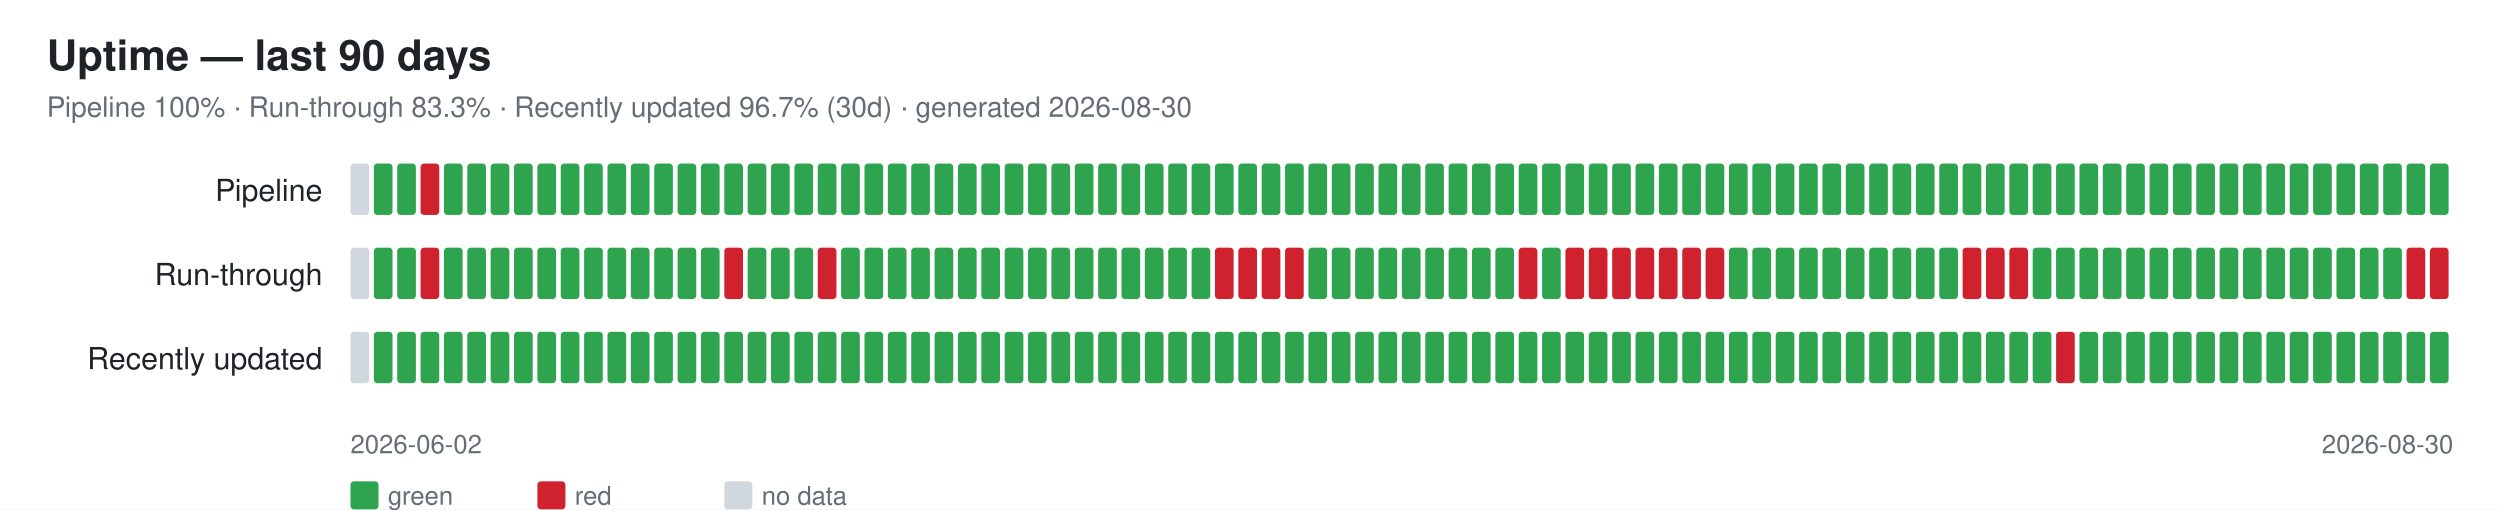
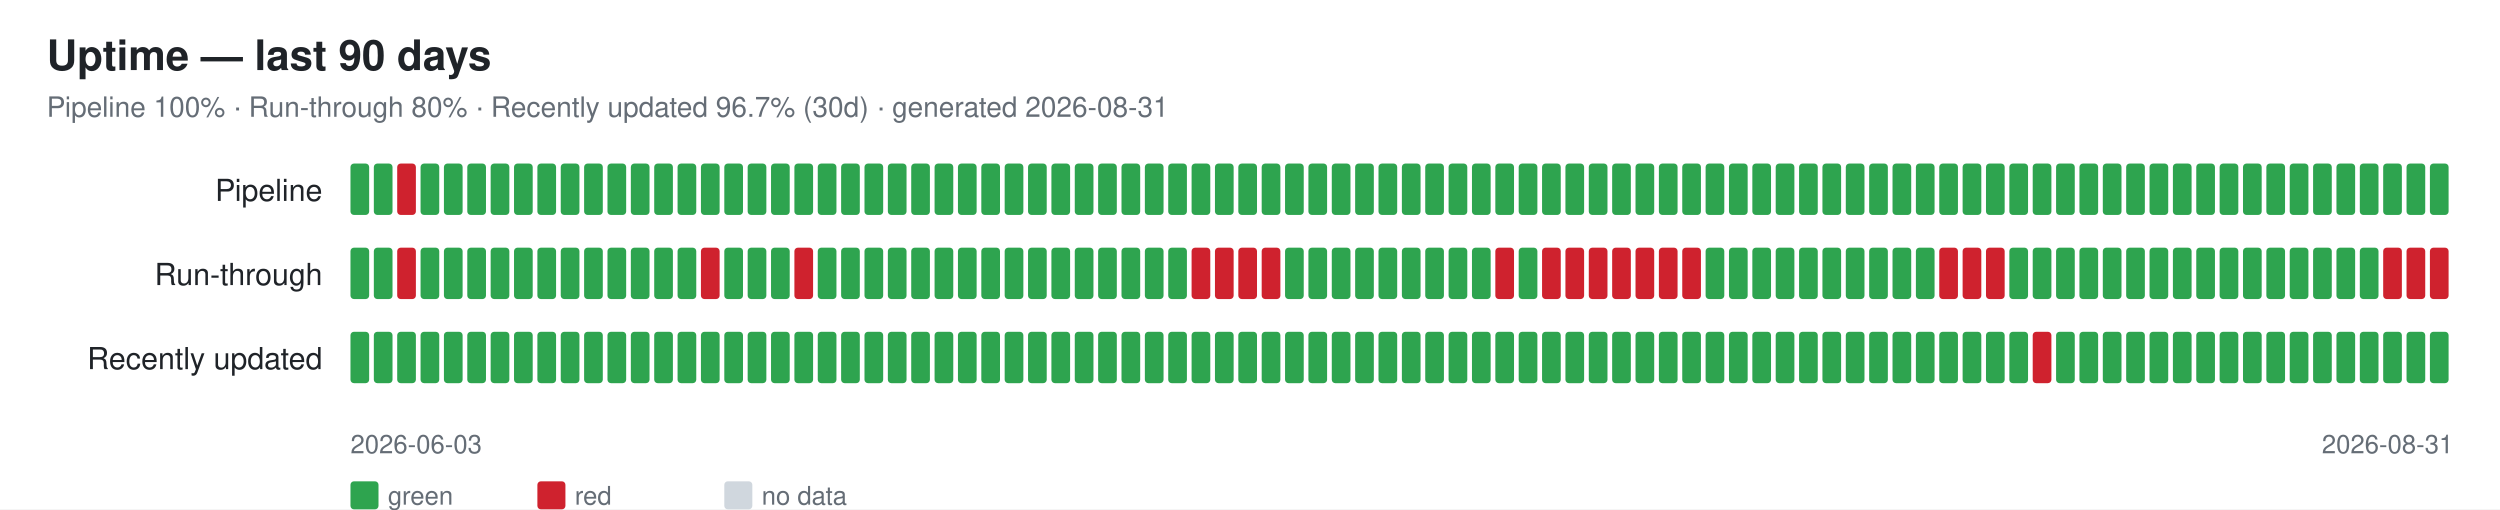
<svg xmlns="http://www.w3.org/2000/svg" width="1070" height="218" font-family="-apple-system,Segoe UI,Helvetica,Arial,sans-serif">
  <rect width="1070" height="218" fill="#ffffff" />
  <text x="20" y="30" font-size="18" font-weight="600" fill="#1f2328">Uptime — last 90 days</text>
-   <text x="20" y="50" font-size="12" fill="#656d76">Pipeline 100% · Run-through 83.3% · Recently updated 96.7% (30d) · generated 2026-08-30</text>
+   <text x="20" y="50" font-size="12" fill="#656d76">Pipeline 100% · Run-through 80% · Recently updated 96.7% (30d) · generated 2026-08-31</text>
  <text x="138" y="86" font-size="13" fill="#1f2328" text-anchor="end">Pipeline</text>
-   <rect x="150" y="70" width="8" height="22" rx="1.5" fill="#d0d7de" />
+   <rect x="150" y="70" width="8" height="22" rx="1.5" fill="#2ea44f" />
  <rect x="160" y="70" width="8" height="22" rx="1.5" fill="#2ea44f" />
-   <rect x="170" y="70" width="8" height="22" rx="1.5" fill="#2ea44f" />
-   <rect x="180" y="70" width="8" height="22" rx="1.5" fill="#cf222e" />
+   <rect x="170" y="70" width="8" height="22" rx="1.5" fill="#cf222e" />
+   <rect x="180" y="70" width="8" height="22" rx="1.5" fill="#2ea44f" />
  <rect x="190" y="70" width="8" height="22" rx="1.5" fill="#2ea44f" />
  <rect x="200" y="70" width="8" height="22" rx="1.5" fill="#2ea44f" />
  <rect x="210" y="70" width="8" height="22" rx="1.5" fill="#2ea44f" />
  <rect x="220" y="70" width="8" height="22" rx="1.5" fill="#2ea44f" />
  <rect x="230" y="70" width="8" height="22" rx="1.5" fill="#2ea44f" />
  <rect x="240" y="70" width="8" height="22" rx="1.5" fill="#2ea44f" />
  <rect x="250" y="70" width="8" height="22" rx="1.5" fill="#2ea44f" />
  <rect x="260" y="70" width="8" height="22" rx="1.5" fill="#2ea44f" />
  <rect x="270" y="70" width="8" height="22" rx="1.5" fill="#2ea44f" />
  <rect x="280" y="70" width="8" height="22" rx="1.5" fill="#2ea44f" />
  <rect x="290" y="70" width="8" height="22" rx="1.5" fill="#2ea44f" />
  <rect x="300" y="70" width="8" height="22" rx="1.5" fill="#2ea44f" />
  <rect x="310" y="70" width="8" height="22" rx="1.5" fill="#2ea44f" />
  <rect x="320" y="70" width="8" height="22" rx="1.5" fill="#2ea44f" />
  <rect x="330" y="70" width="8" height="22" rx="1.5" fill="#2ea44f" />
  <rect x="340" y="70" width="8" height="22" rx="1.5" fill="#2ea44f" />
  <rect x="350" y="70" width="8" height="22" rx="1.5" fill="#2ea44f" />
  <rect x="360" y="70" width="8" height="22" rx="1.5" fill="#2ea44f" />
  <rect x="370" y="70" width="8" height="22" rx="1.5" fill="#2ea44f" />
  <rect x="380" y="70" width="8" height="22" rx="1.5" fill="#2ea44f" />
  <rect x="390" y="70" width="8" height="22" rx="1.5" fill="#2ea44f" />
  <rect x="400" y="70" width="8" height="22" rx="1.5" fill="#2ea44f" />
  <rect x="410" y="70" width="8" height="22" rx="1.5" fill="#2ea44f" />
  <rect x="420" y="70" width="8" height="22" rx="1.5" fill="#2ea44f" />
  <rect x="430" y="70" width="8" height="22" rx="1.5" fill="#2ea44f" />
  <rect x="440" y="70" width="8" height="22" rx="1.5" fill="#2ea44f" />
  <rect x="450" y="70" width="8" height="22" rx="1.5" fill="#2ea44f" />
  <rect x="460" y="70" width="8" height="22" rx="1.5" fill="#2ea44f" />
  <rect x="470" y="70" width="8" height="22" rx="1.5" fill="#2ea44f" />
  <rect x="480" y="70" width="8" height="22" rx="1.5" fill="#2ea44f" />
  <rect x="490" y="70" width="8" height="22" rx="1.5" fill="#2ea44f" />
  <rect x="500" y="70" width="8" height="22" rx="1.5" fill="#2ea44f" />
  <rect x="510" y="70" width="8" height="22" rx="1.5" fill="#2ea44f" />
  <rect x="520" y="70" width="8" height="22" rx="1.5" fill="#2ea44f" />
  <rect x="530" y="70" width="8" height="22" rx="1.5" fill="#2ea44f" />
  <rect x="540" y="70" width="8" height="22" rx="1.5" fill="#2ea44f" />
  <rect x="550" y="70" width="8" height="22" rx="1.5" fill="#2ea44f" />
  <rect x="560" y="70" width="8" height="22" rx="1.5" fill="#2ea44f" />
  <rect x="570" y="70" width="8" height="22" rx="1.5" fill="#2ea44f" />
  <rect x="580" y="70" width="8" height="22" rx="1.5" fill="#2ea44f" />
  <rect x="590" y="70" width="8" height="22" rx="1.5" fill="#2ea44f" />
  <rect x="600" y="70" width="8" height="22" rx="1.5" fill="#2ea44f" />
  <rect x="610" y="70" width="8" height="22" rx="1.5" fill="#2ea44f" />
  <rect x="620" y="70" width="8" height="22" rx="1.5" fill="#2ea44f" />
  <rect x="630" y="70" width="8" height="22" rx="1.5" fill="#2ea44f" />
  <rect x="640" y="70" width="8" height="22" rx="1.5" fill="#2ea44f" />
  <rect x="650" y="70" width="8" height="22" rx="1.5" fill="#2ea44f" />
  <rect x="660" y="70" width="8" height="22" rx="1.5" fill="#2ea44f" />
  <rect x="670" y="70" width="8" height="22" rx="1.5" fill="#2ea44f" />
  <rect x="680" y="70" width="8" height="22" rx="1.5" fill="#2ea44f" />
  <rect x="690" y="70" width="8" height="22" rx="1.5" fill="#2ea44f" />
  <rect x="700" y="70" width="8" height="22" rx="1.5" fill="#2ea44f" />
  <rect x="710" y="70" width="8" height="22" rx="1.5" fill="#2ea44f" />
  <rect x="720" y="70" width="8" height="22" rx="1.5" fill="#2ea44f" />
  <rect x="730" y="70" width="8" height="22" rx="1.5" fill="#2ea44f" />
  <rect x="740" y="70" width="8" height="22" rx="1.5" fill="#2ea44f" />
  <rect x="750" y="70" width="8" height="22" rx="1.5" fill="#2ea44f" />
  <rect x="760" y="70" width="8" height="22" rx="1.5" fill="#2ea44f" />
  <rect x="770" y="70" width="8" height="22" rx="1.5" fill="#2ea44f" />
  <rect x="780" y="70" width="8" height="22" rx="1.5" fill="#2ea44f" />
  <rect x="790" y="70" width="8" height="22" rx="1.5" fill="#2ea44f" />
  <rect x="800" y="70" width="8" height="22" rx="1.5" fill="#2ea44f" />
  <rect x="810" y="70" width="8" height="22" rx="1.5" fill="#2ea44f" />
  <rect x="820" y="70" width="8" height="22" rx="1.5" fill="#2ea44f" />
  <rect x="830" y="70" width="8" height="22" rx="1.5" fill="#2ea44f" />
  <rect x="840" y="70" width="8" height="22" rx="1.5" fill="#2ea44f" />
  <rect x="850" y="70" width="8" height="22" rx="1.5" fill="#2ea44f" />
  <rect x="860" y="70" width="8" height="22" rx="1.5" fill="#2ea44f" />
  <rect x="870" y="70" width="8" height="22" rx="1.5" fill="#2ea44f" />
  <rect x="880" y="70" width="8" height="22" rx="1.5" fill="#2ea44f" />
  <rect x="890" y="70" width="8" height="22" rx="1.5" fill="#2ea44f" />
  <rect x="900" y="70" width="8" height="22" rx="1.5" fill="#2ea44f" />
  <rect x="910" y="70" width="8" height="22" rx="1.5" fill="#2ea44f" />
  <rect x="920" y="70" width="8" height="22" rx="1.5" fill="#2ea44f" />
  <rect x="930" y="70" width="8" height="22" rx="1.5" fill="#2ea44f" />
  <rect x="940" y="70" width="8" height="22" rx="1.5" fill="#2ea44f" />
  <rect x="950" y="70" width="8" height="22" rx="1.5" fill="#2ea44f" />
  <rect x="960" y="70" width="8" height="22" rx="1.5" fill="#2ea44f" />
  <rect x="970" y="70" width="8" height="22" rx="1.5" fill="#2ea44f" />
  <rect x="980" y="70" width="8" height="22" rx="1.5" fill="#2ea44f" />
  <rect x="990" y="70" width="8" height="22" rx="1.5" fill="#2ea44f" />
  <rect x="1000" y="70" width="8" height="22" rx="1.5" fill="#2ea44f" />
  <rect x="1010" y="70" width="8" height="22" rx="1.5" fill="#2ea44f" />
  <rect x="1020" y="70" width="8" height="22" rx="1.5" fill="#2ea44f" />
  <rect x="1030" y="70" width="8" height="22" rx="1.5" fill="#2ea44f" />
  <rect x="1040" y="70" width="8" height="22" rx="1.5" fill="#2ea44f" />
  <text x="138" y="122" font-size="13" fill="#1f2328" text-anchor="end">Run-through</text>
-   <rect x="150" y="106" width="8" height="22" rx="1.5" fill="#d0d7de" />
+   <rect x="150" y="106" width="8" height="22" rx="1.5" fill="#2ea44f" />
  <rect x="160" y="106" width="8" height="22" rx="1.5" fill="#2ea44f" />
-   <rect x="170" y="106" width="8" height="22" rx="1.5" fill="#2ea44f" />
-   <rect x="180" y="106" width="8" height="22" rx="1.5" fill="#cf222e" />
+   <rect x="170" y="106" width="8" height="22" rx="1.5" fill="#cf222e" />
+   <rect x="180" y="106" width="8" height="22" rx="1.5" fill="#2ea44f" />
  <rect x="190" y="106" width="8" height="22" rx="1.5" fill="#2ea44f" />
  <rect x="200" y="106" width="8" height="22" rx="1.5" fill="#2ea44f" />
  <rect x="210" y="106" width="8" height="22" rx="1.5" fill="#2ea44f" />
  <rect x="220" y="106" width="8" height="22" rx="1.5" fill="#2ea44f" />
  <rect x="230" y="106" width="8" height="22" rx="1.5" fill="#2ea44f" />
  <rect x="240" y="106" width="8" height="22" rx="1.5" fill="#2ea44f" />
  <rect x="250" y="106" width="8" height="22" rx="1.5" fill="#2ea44f" />
  <rect x="260" y="106" width="8" height="22" rx="1.5" fill="#2ea44f" />
  <rect x="270" y="106" width="8" height="22" rx="1.5" fill="#2ea44f" />
  <rect x="280" y="106" width="8" height="22" rx="1.5" fill="#2ea44f" />
  <rect x="290" y="106" width="8" height="22" rx="1.5" fill="#2ea44f" />
-   <rect x="300" y="106" width="8" height="22" rx="1.5" fill="#2ea44f" />
-   <rect x="310" y="106" width="8" height="22" rx="1.5" fill="#cf222e" />
+   <rect x="300" y="106" width="8" height="22" rx="1.5" fill="#cf222e" />
+   <rect x="310" y="106" width="8" height="22" rx="1.5" fill="#2ea44f" />
  <rect x="320" y="106" width="8" height="22" rx="1.5" fill="#2ea44f" />
  <rect x="330" y="106" width="8" height="22" rx="1.5" fill="#2ea44f" />
-   <rect x="340" y="106" width="8" height="22" rx="1.5" fill="#2ea44f" />
-   <rect x="350" y="106" width="8" height="22" rx="1.5" fill="#cf222e" />
+   <rect x="340" y="106" width="8" height="22" rx="1.5" fill="#cf222e" />
+   <rect x="350" y="106" width="8" height="22" rx="1.5" fill="#2ea44f" />
  <rect x="360" y="106" width="8" height="22" rx="1.5" fill="#2ea44f" />
  <rect x="370" y="106" width="8" height="22" rx="1.5" fill="#2ea44f" />
  <rect x="380" y="106" width="8" height="22" rx="1.5" fill="#2ea44f" />
  <rect x="390" y="106" width="8" height="22" rx="1.5" fill="#2ea44f" />
  <rect x="400" y="106" width="8" height="22" rx="1.5" fill="#2ea44f" />
  <rect x="410" y="106" width="8" height="22" rx="1.5" fill="#2ea44f" />
  <rect x="420" y="106" width="8" height="22" rx="1.5" fill="#2ea44f" />
  <rect x="430" y="106" width="8" height="22" rx="1.5" fill="#2ea44f" />
  <rect x="440" y="106" width="8" height="22" rx="1.5" fill="#2ea44f" />
  <rect x="450" y="106" width="8" height="22" rx="1.5" fill="#2ea44f" />
  <rect x="460" y="106" width="8" height="22" rx="1.5" fill="#2ea44f" />
  <rect x="470" y="106" width="8" height="22" rx="1.5" fill="#2ea44f" />
  <rect x="480" y="106" width="8" height="22" rx="1.5" fill="#2ea44f" />
  <rect x="490" y="106" width="8" height="22" rx="1.5" fill="#2ea44f" />
  <rect x="500" y="106" width="8" height="22" rx="1.5" fill="#2ea44f" />
-   <rect x="510" y="106" width="8" height="22" rx="1.5" fill="#2ea44f" />
+   <rect x="510" y="106" width="8" height="22" rx="1.5" fill="#cf222e" />
  <rect x="520" y="106" width="8" height="22" rx="1.5" fill="#cf222e" />
  <rect x="530" y="106" width="8" height="22" rx="1.5" fill="#cf222e" />
  <rect x="540" y="106" width="8" height="22" rx="1.5" fill="#cf222e" />
-   <rect x="550" y="106" width="8" height="22" rx="1.5" fill="#cf222e" />
+   <rect x="550" y="106" width="8" height="22" rx="1.5" fill="#2ea44f" />
  <rect x="560" y="106" width="8" height="22" rx="1.5" fill="#2ea44f" />
  <rect x="570" y="106" width="8" height="22" rx="1.5" fill="#2ea44f" />
  <rect x="580" y="106" width="8" height="22" rx="1.5" fill="#2ea44f" />
  <rect x="590" y="106" width="8" height="22" rx="1.5" fill="#2ea44f" />
  <rect x="600" y="106" width="8" height="22" rx="1.5" fill="#2ea44f" />
  <rect x="610" y="106" width="8" height="22" rx="1.5" fill="#2ea44f" />
  <rect x="620" y="106" width="8" height="22" rx="1.5" fill="#2ea44f" />
  <rect x="630" y="106" width="8" height="22" rx="1.5" fill="#2ea44f" />
-   <rect x="640" y="106" width="8" height="22" rx="1.5" fill="#2ea44f" />
-   <rect x="650" y="106" width="8" height="22" rx="1.5" fill="#cf222e" />
-   <rect x="660" y="106" width="8" height="22" rx="1.5" fill="#2ea44f" />
+   <rect x="640" y="106" width="8" height="22" rx="1.5" fill="#cf222e" />
+   <rect x="650" y="106" width="8" height="22" rx="1.5" fill="#2ea44f" />
+   <rect x="660" y="106" width="8" height="22" rx="1.5" fill="#cf222e" />
  <rect x="670" y="106" width="8" height="22" rx="1.5" fill="#cf222e" />
  <rect x="680" y="106" width="8" height="22" rx="1.5" fill="#cf222e" />
  <rect x="690" y="106" width="8" height="22" rx="1.5" fill="#cf222e" />
  <rect x="700" y="106" width="8" height="22" rx="1.5" fill="#cf222e" />
  <rect x="710" y="106" width="8" height="22" rx="1.5" fill="#cf222e" />
  <rect x="720" y="106" width="8" height="22" rx="1.5" fill="#cf222e" />
-   <rect x="730" y="106" width="8" height="22" rx="1.5" fill="#cf222e" />
+   <rect x="730" y="106" width="8" height="22" rx="1.5" fill="#2ea44f" />
  <rect x="740" y="106" width="8" height="22" rx="1.5" fill="#2ea44f" />
  <rect x="750" y="106" width="8" height="22" rx="1.5" fill="#2ea44f" />
  <rect x="760" y="106" width="8" height="22" rx="1.5" fill="#2ea44f" />
  <rect x="770" y="106" width="8" height="22" rx="1.5" fill="#2ea44f" />
  <rect x="780" y="106" width="8" height="22" rx="1.5" fill="#2ea44f" />
  <rect x="790" y="106" width="8" height="22" rx="1.5" fill="#2ea44f" />
  <rect x="800" y="106" width="8" height="22" rx="1.5" fill="#2ea44f" />
  <rect x="810" y="106" width="8" height="22" rx="1.5" fill="#2ea44f" />
  <rect x="820" y="106" width="8" height="22" rx="1.5" fill="#2ea44f" />
-   <rect x="830" y="106" width="8" height="22" rx="1.5" fill="#2ea44f" />
+   <rect x="830" y="106" width="8" height="22" rx="1.5" fill="#cf222e" />
  <rect x="840" y="106" width="8" height="22" rx="1.5" fill="#cf222e" />
  <rect x="850" y="106" width="8" height="22" rx="1.5" fill="#cf222e" />
-   <rect x="860" y="106" width="8" height="22" rx="1.5" fill="#cf222e" />
+   <rect x="860" y="106" width="8" height="22" rx="1.5" fill="#2ea44f" />
  <rect x="870" y="106" width="8" height="22" rx="1.5" fill="#2ea44f" />
  <rect x="880" y="106" width="8" height="22" rx="1.5" fill="#2ea44f" />
  <rect x="890" y="106" width="8" height="22" rx="1.5" fill="#2ea44f" />
  <rect x="900" y="106" width="8" height="22" rx="1.5" fill="#2ea44f" />
  <rect x="910" y="106" width="8" height="22" rx="1.5" fill="#2ea44f" />
  <rect x="920" y="106" width="8" height="22" rx="1.5" fill="#2ea44f" />
  <rect x="930" y="106" width="8" height="22" rx="1.5" fill="#2ea44f" />
  <rect x="940" y="106" width="8" height="22" rx="1.5" fill="#2ea44f" />
  <rect x="950" y="106" width="8" height="22" rx="1.5" fill="#2ea44f" />
  <rect x="960" y="106" width="8" height="22" rx="1.5" fill="#2ea44f" />
  <rect x="970" y="106" width="8" height="22" rx="1.5" fill="#2ea44f" />
  <rect x="980" y="106" width="8" height="22" rx="1.5" fill="#2ea44f" />
  <rect x="990" y="106" width="8" height="22" rx="1.5" fill="#2ea44f" />
  <rect x="1000" y="106" width="8" height="22" rx="1.5" fill="#2ea44f" />
  <rect x="1010" y="106" width="8" height="22" rx="1.5" fill="#2ea44f" />
-   <rect x="1020" y="106" width="8" height="22" rx="1.5" fill="#2ea44f" />
+   <rect x="1020" y="106" width="8" height="22" rx="1.5" fill="#cf222e" />
  <rect x="1030" y="106" width="8" height="22" rx="1.5" fill="#cf222e" />
  <rect x="1040" y="106" width="8" height="22" rx="1.5" fill="#cf222e" />
  <text x="138" y="158" font-size="13" fill="#1f2328" text-anchor="end">Recently updated</text>
-   <rect x="150" y="142" width="8" height="22" rx="1.5" fill="#d0d7de" />
+   <rect x="150" y="142" width="8" height="22" rx="1.5" fill="#2ea44f" />
  <rect x="160" y="142" width="8" height="22" rx="1.5" fill="#2ea44f" />
  <rect x="170" y="142" width="8" height="22" rx="1.5" fill="#2ea44f" />
  <rect x="180" y="142" width="8" height="22" rx="1.5" fill="#2ea44f" />
  <rect x="190" y="142" width="8" height="22" rx="1.5" fill="#2ea44f" />
  <rect x="200" y="142" width="8" height="22" rx="1.5" fill="#2ea44f" />
  <rect x="210" y="142" width="8" height="22" rx="1.5" fill="#2ea44f" />
  <rect x="220" y="142" width="8" height="22" rx="1.5" fill="#2ea44f" />
  <rect x="230" y="142" width="8" height="22" rx="1.5" fill="#2ea44f" />
  <rect x="240" y="142" width="8" height="22" rx="1.5" fill="#2ea44f" />
  <rect x="250" y="142" width="8" height="22" rx="1.5" fill="#2ea44f" />
  <rect x="260" y="142" width="8" height="22" rx="1.5" fill="#2ea44f" />
  <rect x="270" y="142" width="8" height="22" rx="1.5" fill="#2ea44f" />
  <rect x="280" y="142" width="8" height="22" rx="1.5" fill="#2ea44f" />
  <rect x="290" y="142" width="8" height="22" rx="1.5" fill="#2ea44f" />
  <rect x="300" y="142" width="8" height="22" rx="1.5" fill="#2ea44f" />
  <rect x="310" y="142" width="8" height="22" rx="1.5" fill="#2ea44f" />
  <rect x="320" y="142" width="8" height="22" rx="1.5" fill="#2ea44f" />
  <rect x="330" y="142" width="8" height="22" rx="1.5" fill="#2ea44f" />
  <rect x="340" y="142" width="8" height="22" rx="1.5" fill="#2ea44f" />
  <rect x="350" y="142" width="8" height="22" rx="1.5" fill="#2ea44f" />
  <rect x="360" y="142" width="8" height="22" rx="1.5" fill="#2ea44f" />
  <rect x="370" y="142" width="8" height="22" rx="1.5" fill="#2ea44f" />
  <rect x="380" y="142" width="8" height="22" rx="1.5" fill="#2ea44f" />
  <rect x="390" y="142" width="8" height="22" rx="1.5" fill="#2ea44f" />
  <rect x="400" y="142" width="8" height="22" rx="1.5" fill="#2ea44f" />
  <rect x="410" y="142" width="8" height="22" rx="1.5" fill="#2ea44f" />
  <rect x="420" y="142" width="8" height="22" rx="1.5" fill="#2ea44f" />
  <rect x="430" y="142" width="8" height="22" rx="1.5" fill="#2ea44f" />
  <rect x="440" y="142" width="8" height="22" rx="1.5" fill="#2ea44f" />
  <rect x="450" y="142" width="8" height="22" rx="1.5" fill="#2ea44f" />
  <rect x="460" y="142" width="8" height="22" rx="1.5" fill="#2ea44f" />
  <rect x="470" y="142" width="8" height="22" rx="1.5" fill="#2ea44f" />
  <rect x="480" y="142" width="8" height="22" rx="1.5" fill="#2ea44f" />
  <rect x="490" y="142" width="8" height="22" rx="1.5" fill="#2ea44f" />
  <rect x="500" y="142" width="8" height="22" rx="1.5" fill="#2ea44f" />
  <rect x="510" y="142" width="8" height="22" rx="1.5" fill="#2ea44f" />
  <rect x="520" y="142" width="8" height="22" rx="1.5" fill="#2ea44f" />
  <rect x="530" y="142" width="8" height="22" rx="1.5" fill="#2ea44f" />
  <rect x="540" y="142" width="8" height="22" rx="1.5" fill="#2ea44f" />
  <rect x="550" y="142" width="8" height="22" rx="1.5" fill="#2ea44f" />
  <rect x="560" y="142" width="8" height="22" rx="1.5" fill="#2ea44f" />
  <rect x="570" y="142" width="8" height="22" rx="1.5" fill="#2ea44f" />
  <rect x="580" y="142" width="8" height="22" rx="1.5" fill="#2ea44f" />
  <rect x="590" y="142" width="8" height="22" rx="1.5" fill="#2ea44f" />
  <rect x="600" y="142" width="8" height="22" rx="1.5" fill="#2ea44f" />
  <rect x="610" y="142" width="8" height="22" rx="1.5" fill="#2ea44f" />
  <rect x="620" y="142" width="8" height="22" rx="1.5" fill="#2ea44f" />
  <rect x="630" y="142" width="8" height="22" rx="1.5" fill="#2ea44f" />
  <rect x="640" y="142" width="8" height="22" rx="1.5" fill="#2ea44f" />
  <rect x="650" y="142" width="8" height="22" rx="1.5" fill="#2ea44f" />
  <rect x="660" y="142" width="8" height="22" rx="1.5" fill="#2ea44f" />
  <rect x="670" y="142" width="8" height="22" rx="1.5" fill="#2ea44f" />
  <rect x="680" y="142" width="8" height="22" rx="1.5" fill="#2ea44f" />
  <rect x="690" y="142" width="8" height="22" rx="1.5" fill="#2ea44f" />
  <rect x="700" y="142" width="8" height="22" rx="1.5" fill="#2ea44f" />
  <rect x="710" y="142" width="8" height="22" rx="1.5" fill="#2ea44f" />
  <rect x="720" y="142" width="8" height="22" rx="1.5" fill="#2ea44f" />
  <rect x="730" y="142" width="8" height="22" rx="1.5" fill="#2ea44f" />
  <rect x="740" y="142" width="8" height="22" rx="1.5" fill="#2ea44f" />
  <rect x="750" y="142" width="8" height="22" rx="1.5" fill="#2ea44f" />
  <rect x="760" y="142" width="8" height="22" rx="1.5" fill="#2ea44f" />
  <rect x="770" y="142" width="8" height="22" rx="1.5" fill="#2ea44f" />
  <rect x="780" y="142" width="8" height="22" rx="1.5" fill="#2ea44f" />
  <rect x="790" y="142" width="8" height="22" rx="1.5" fill="#2ea44f" />
  <rect x="800" y="142" width="8" height="22" rx="1.5" fill="#2ea44f" />
  <rect x="810" y="142" width="8" height="22" rx="1.5" fill="#2ea44f" />
  <rect x="820" y="142" width="8" height="22" rx="1.5" fill="#2ea44f" />
  <rect x="830" y="142" width="8" height="22" rx="1.5" fill="#2ea44f" />
  <rect x="840" y="142" width="8" height="22" rx="1.5" fill="#2ea44f" />
  <rect x="850" y="142" width="8" height="22" rx="1.5" fill="#2ea44f" />
  <rect x="860" y="142" width="8" height="22" rx="1.5" fill="#2ea44f" />
-   <rect x="870" y="142" width="8" height="22" rx="1.5" fill="#2ea44f" />
-   <rect x="880" y="142" width="8" height="22" rx="1.5" fill="#cf222e" />
+   <rect x="870" y="142" width="8" height="22" rx="1.5" fill="#cf222e" />
+   <rect x="880" y="142" width="8" height="22" rx="1.5" fill="#2ea44f" />
  <rect x="890" y="142" width="8" height="22" rx="1.5" fill="#2ea44f" />
  <rect x="900" y="142" width="8" height="22" rx="1.5" fill="#2ea44f" />
  <rect x="910" y="142" width="8" height="22" rx="1.5" fill="#2ea44f" />
  <rect x="920" y="142" width="8" height="22" rx="1.5" fill="#2ea44f" />
  <rect x="930" y="142" width="8" height="22" rx="1.5" fill="#2ea44f" />
  <rect x="940" y="142" width="8" height="22" rx="1.5" fill="#2ea44f" />
  <rect x="950" y="142" width="8" height="22" rx="1.5" fill="#2ea44f" />
  <rect x="960" y="142" width="8" height="22" rx="1.5" fill="#2ea44f" />
  <rect x="970" y="142" width="8" height="22" rx="1.5" fill="#2ea44f" />
  <rect x="980" y="142" width="8" height="22" rx="1.5" fill="#2ea44f" />
  <rect x="990" y="142" width="8" height="22" rx="1.5" fill="#2ea44f" />
  <rect x="1000" y="142" width="8" height="22" rx="1.5" fill="#2ea44f" />
  <rect x="1010" y="142" width="8" height="22" rx="1.5" fill="#2ea44f" />
  <rect x="1020" y="142" width="8" height="22" rx="1.5" fill="#2ea44f" />
  <rect x="1030" y="142" width="8" height="22" rx="1.5" fill="#2ea44f" />
  <rect x="1040" y="142" width="8" height="22" rx="1.5" fill="#2ea44f" />
-   <text x="150" y="194" font-size="11" fill="#656d76">2026-06-02</text>
-   <text x="1050" y="194" font-size="11" fill="#656d76" text-anchor="end">2026-08-30</text>
+   <text x="150" y="194" font-size="11" fill="#656d76">2026-06-03</text>
+   <text x="1050" y="194" font-size="11" fill="#656d76" text-anchor="end">2026-08-31</text>
  <rect x="150" y="206" width="12" height="12" rx="1.5" fill="#2ea44f" />
  <text x="166" y="216" font-size="11" fill="#656d76">green</text>
  <rect x="230" y="206" width="12" height="12" rx="1.5" fill="#cf222e" />
  <text x="246" y="216" font-size="11" fill="#656d76">red</text>
  <rect x="310" y="206" width="12" height="12" rx="1.5" fill="#d0d7de" />
  <text x="326" y="216" font-size="11" fill="#656d76">no data</text>
</svg>
